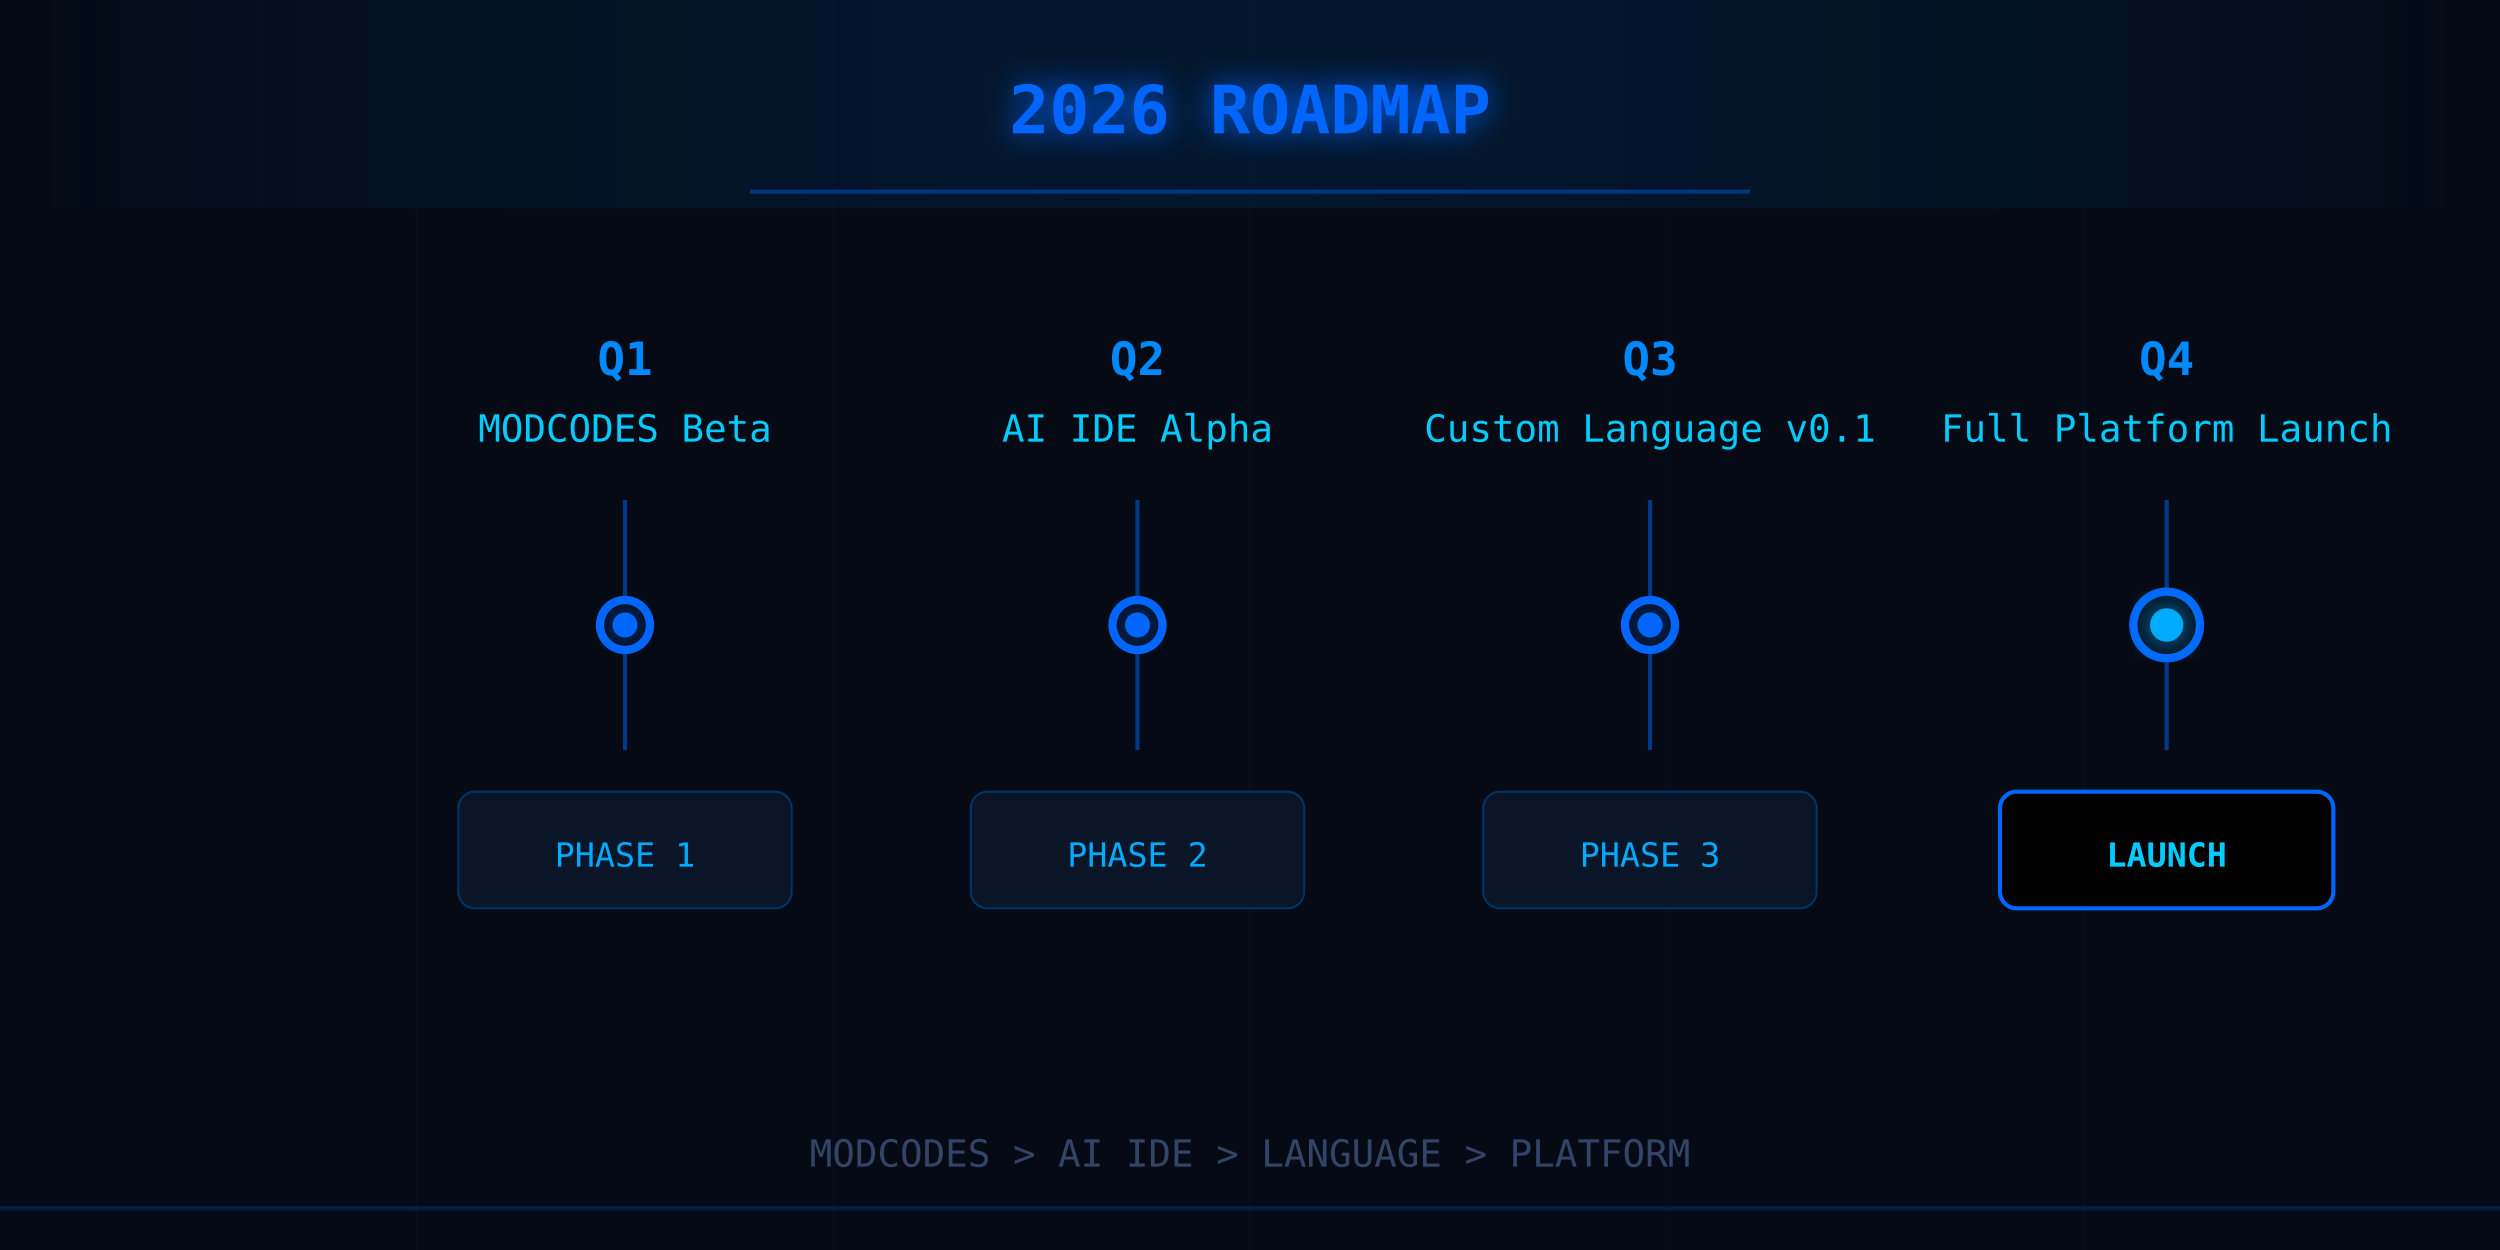
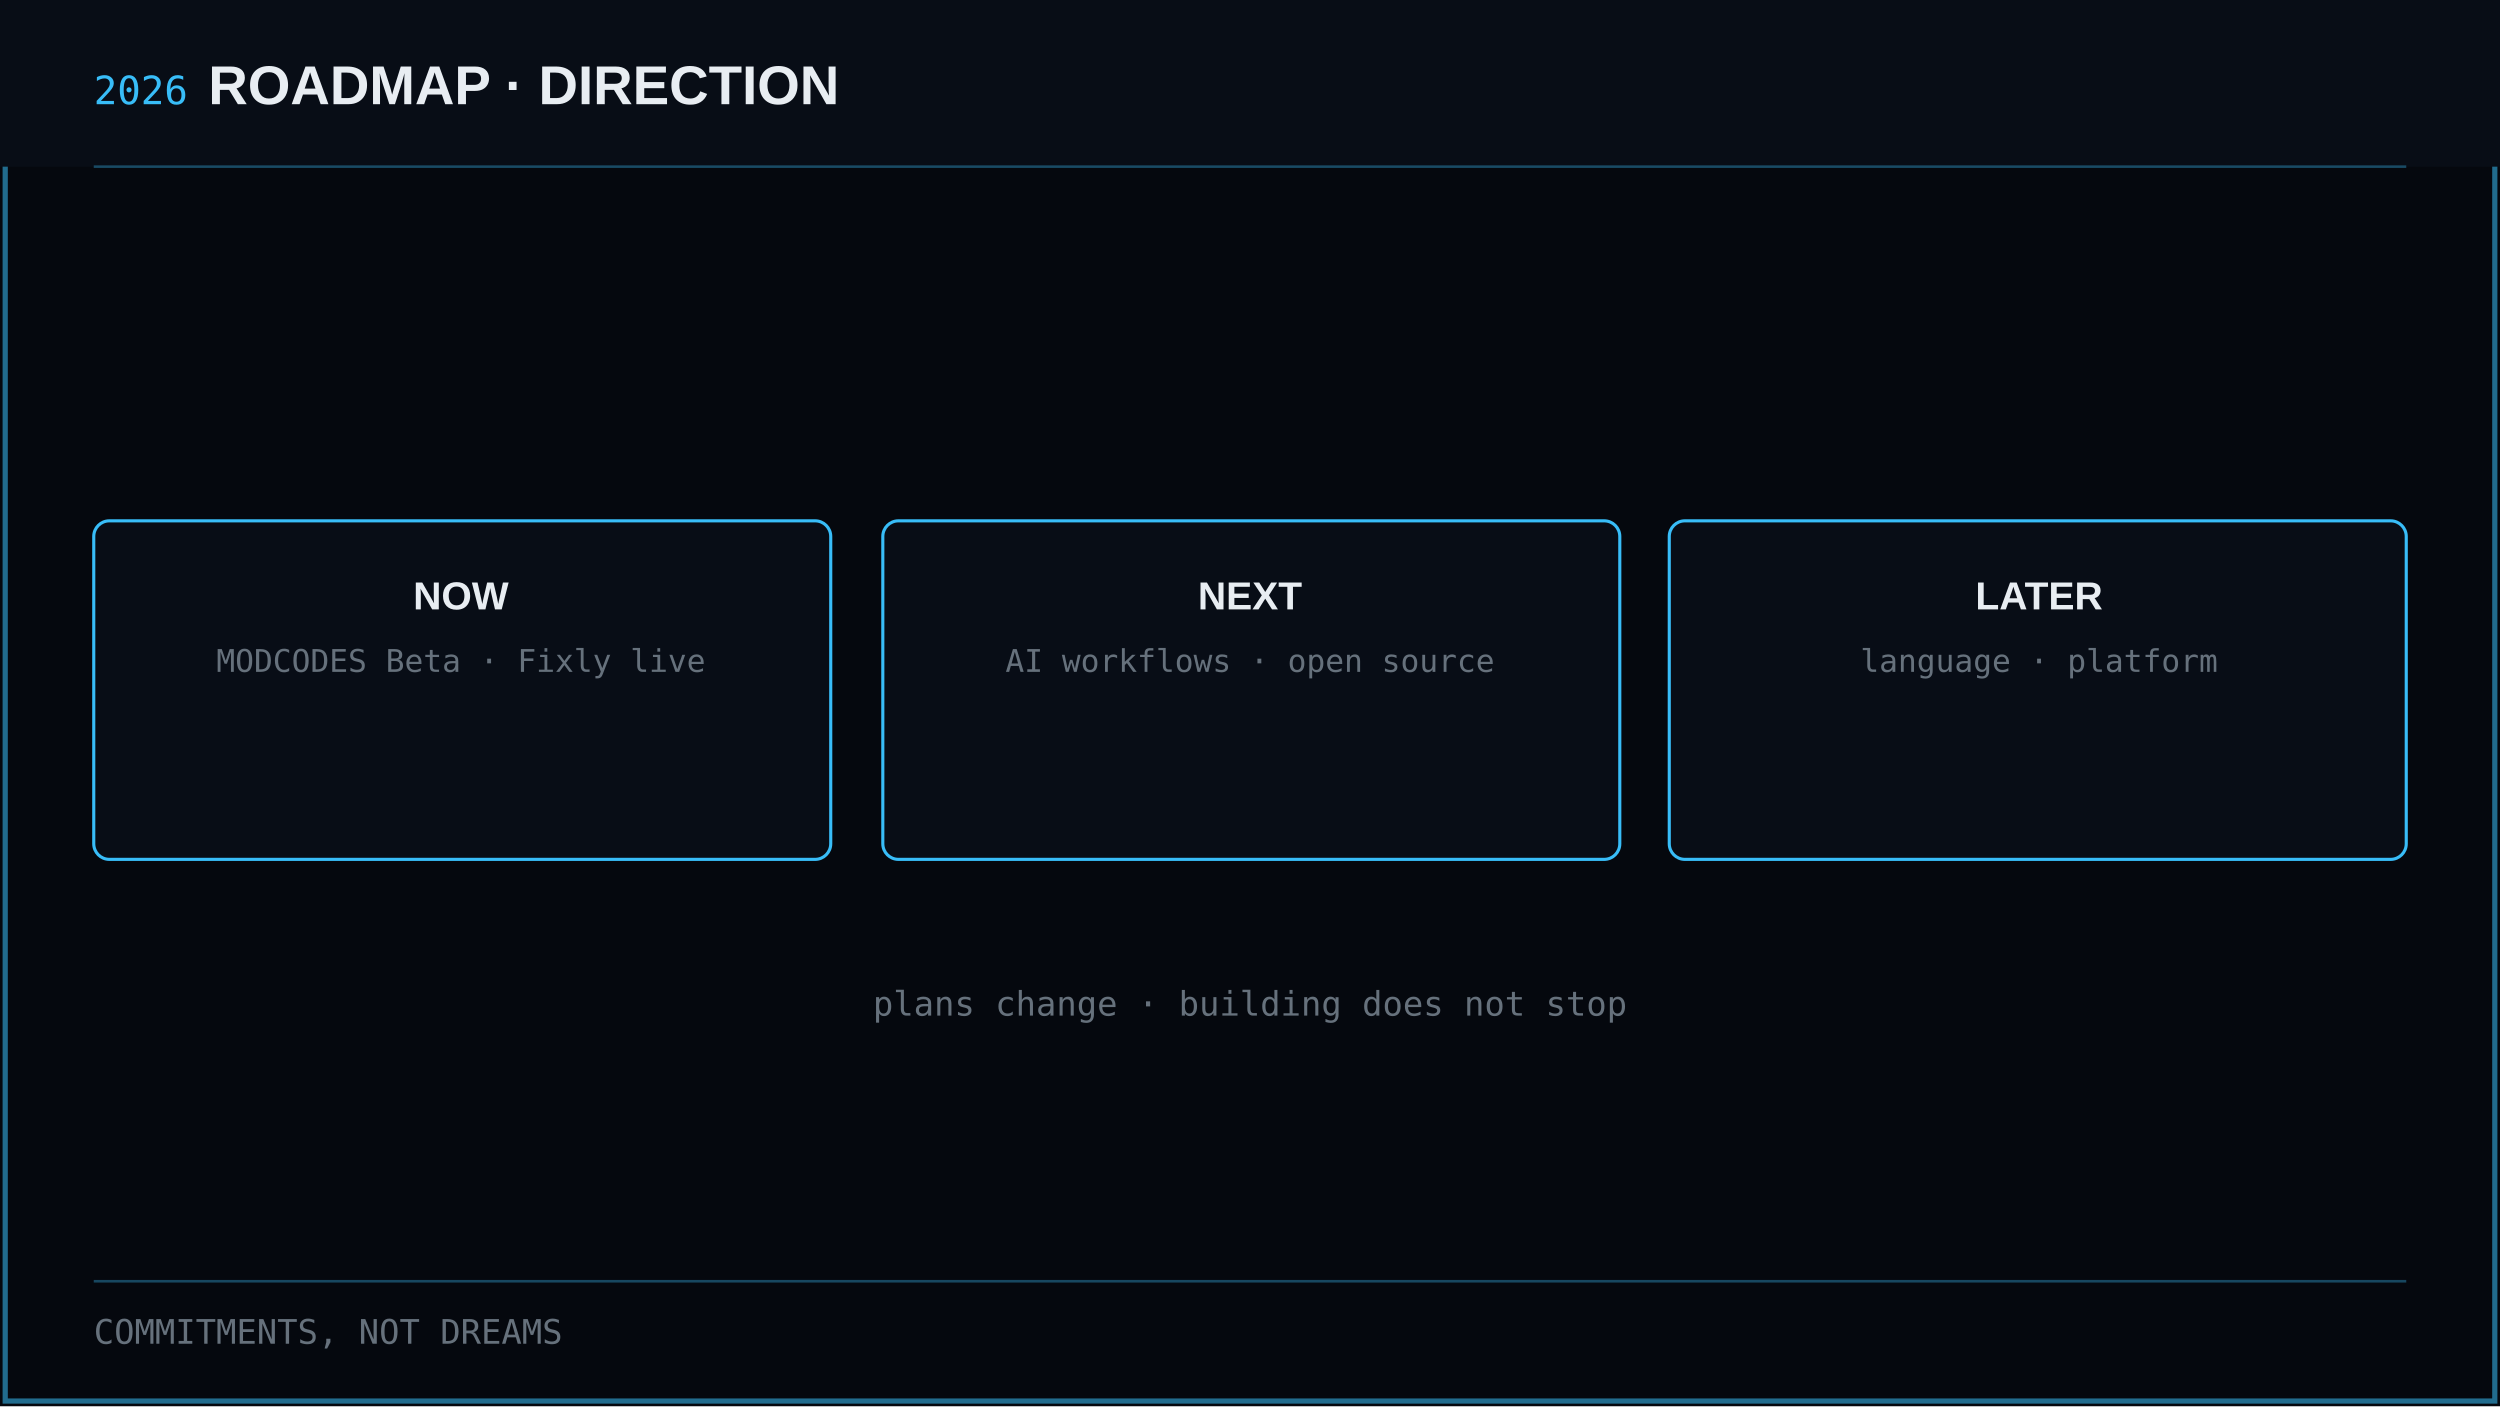
- <svg xmlns="http://www.w3.org/2000/svg" viewBox="0 0 600 300" width="600" height="300">
-   <defs>
-     <filter id="glow" x="-50%" y="-50%" width="200%" height="200%">
-       <feGaussianBlur stdDeviation="4" result="blur" />
-       <feComposite in="SourceGraphic" in2="blur" operator="over" />
-     </filter>
-     <filter id="softGlow" x="-50%" y="-50%" width="200%" height="200%">
-       <feGaussianBlur stdDeviation="8" result="blur" />
-       <feMerge>
-         <feMergeNode in="blur" />
-         <feMergeNode in="SourceGraphic" />
-       </feMerge>
-     </filter>
-     <linearGradient id="headerGrad" x1="0%" y1="0%" x2="100%" y2="0%">
-       <stop offset="0%" style="stop-color:#050a14" />
-       <stop offset="50%" style="stop-color:#002244;stop-opacity:0.5" />
-       <stop offset="100%" style="stop-color:#050a14" />
-     </linearGradient>
-     <linearGradient id="lineGrad" x1="0%" y1="0%" x2="100%" y2="0%">
-       <stop offset="0%" style="stop-color:#0066ff;stop-opacity:0.2" />
-       <stop offset="50%" style="stop-color:#0066ff;stop-opacity:1" />
-       <stop offset="100%" style="stop-color:#0066ff;stop-opacity:0.2" />
-     </linearGradient>
-   </defs>
-   <rect width="600" height="300" fill="#050a14" />
-   <g opacity="0.04" stroke="#0066ff">
-     <line x1="100" y1="0" x2="100" y2="300" stroke-width="0.5" />
-     <line x1="200" y1="0" x2="200" y2="300" stroke-width="0.5" />
-     <line x1="300" y1="0" x2="300" y2="300" stroke-width="0.5" />
-     <line x1="400" y1="0" x2="400" y2="300" stroke-width="0.5" />
-     <line x1="500" y1="0" x2="500" y2="300" stroke-width="0.5" />
-   </g>
-   <rect x="0" y="0" width="600" height="50" fill="url(#headerGrad)" />
-   <text x="300" y="32" text-anchor="middle" font-family="monospace" font-size="16" font-weight="bold" fill="#0066ff" filter="url(#glow)">2026 ROADMAP</text>
-   <line x1="180" y1="46" x2="420" y2="46" stroke="#0066ff" stroke-width="1" opacity="0.4" />
-   <line x1="80" y1="150" x2="520" y2="150" stroke="url(#lineGrad)" stroke-width="2" />
-   <line x1="80" y1="150" x2="520" y2="150" stroke="#0066ff" stroke-width="1" opacity="0.3" filter="url(#softGlow)" />
-   <line x1="150" y1="120" x2="150" y2="180" stroke="#0066ff" stroke-width="1" opacity="0.5" />
-   <circle cx="150" cy="150" r="6" fill="#050a14" stroke="#0066ff" stroke-width="2" />
-   <circle cx="150" cy="150" r="3" fill="#0066ff" filter="url(#glow)" />
-   <text x="150" y="90" text-anchor="middle" font-family="monospace" font-size="11" font-weight="bold" fill="#0088ff">Q1</text>
-   <text x="150" y="106" text-anchor="middle" font-family="monospace" font-size="9" fill="#00ccff">MODCODES Beta</text>
-   <rect x="110" y="190" width="80" height="28" rx="4" fill="#0a1628" stroke="#003366" stroke-width="0.5" />
-   <text x="150" y="208" text-anchor="middle" font-family="monospace" font-size="8" fill="#00aaff">PHASE 1</text>
-   <line x1="273" y1="120" x2="273" y2="180" stroke="#0066ff" stroke-width="1" opacity="0.5" />
-   <circle cx="273" cy="150" r="6" fill="#050a14" stroke="#0066ff" stroke-width="2" />
-   <circle cx="273" cy="150" r="3" fill="#0066ff" filter="url(#glow)" />
-   <text x="273" y="90" text-anchor="middle" font-family="monospace" font-size="11" font-weight="bold" fill="#0088ff">Q2</text>
-   <text x="273" y="106" text-anchor="middle" font-family="monospace" font-size="9" fill="#00ccff">AI IDE Alpha</text>
-   <rect x="233" y="190" width="80" height="28" rx="4" fill="#0a1628" stroke="#003366" stroke-width="0.5" />
-   <text x="273" y="208" text-anchor="middle" font-family="monospace" font-size="8" fill="#00aaff">PHASE 2</text>
-   <line x1="396" y1="120" x2="396" y2="180" stroke="#0066ff" stroke-width="1" opacity="0.5" />
-   <circle cx="396" cy="150" r="6" fill="#050a14" stroke="#0066ff" stroke-width="2" />
-   <circle cx="396" cy="150" r="3" fill="#0066ff" filter="url(#glow)" />
-   <text x="396" y="90" text-anchor="middle" font-family="monospace" font-size="11" font-weight="bold" fill="#0088ff">Q3</text>
-   <text x="396" y="106" text-anchor="middle" font-family="monospace" font-size="9" fill="#00ccff">Custom Language v0.1</text>
-   <rect x="356" y="190" width="80" height="28" rx="4" fill="#0a1628" stroke="#003366" stroke-width="0.5" />
-   <text x="396" y="208" text-anchor="middle" font-family="monospace" font-size="8" fill="#00aaff">PHASE 3</text>
-   <line x1="520" y1="120" x2="520" y2="180" stroke="#0066ff" stroke-width="1" opacity="0.5" />
-   <circle cx="520" cy="150" r="8" fill="#050a14" stroke="#0066ff" stroke-width="2" />
-   <circle cx="520" cy="150" r="4" fill="#00aaff" filter="url(#glow)" />
-   <text x="520" y="90" text-anchor="middle" font-family="monospace" font-size="11" font-weight="bold" fill="#0088ff">Q4</text>
-   <text x="520" y="106" text-anchor="middle" font-family="monospace" font-size="9" fill="#00ccff">Full Platform Launch</text>
-   <rect x="480" y="190" width="80" height="28" rx="4" fill="#0066ff;stop-opacity:0.15" stroke="#0066ff" stroke-width="1" />
-   <text x="520" y="208" text-anchor="middle" font-family="monospace" font-size="8" fill="#00ccff" font-weight="bold">LAUNCH</text>
-   <line x1="0" y1="290" x2="600" y2="290" stroke="#0066ff" stroke-width="1" opacity="0.2" />
-   <text x="300" y="280" text-anchor="middle" font-family="monospace" font-size="9" fill="#334466">MODCODES &gt; AI IDE &gt; LANGUAGE &gt; PLATFORM</text>
+ <svg xmlns="http://www.w3.org/2000/svg" viewBox="0 0 960 540">
+   <rect width="960" height="540" fill="#05080e" />
+   <rect x="2" y="2" width="956" height="536" fill="none" stroke="#38bdf8" stroke-width="2" opacity="0.55" />
+   <rect x="0" y="0" width="960" height="64" fill="#080d16" />
+   <text x="36" y="40" fill="#38bdf8" font-size="15" font-family="'JetBrains Mono', monospace">2026</text>
+   <text x="80" y="40" fill="#e8edf2" font-size="21" font-family="Arial, sans-serif" font-weight="bold">ROADMAP · DIRECTION</text>
+   <line x1="36" y1="64" x2="924" y2="64" stroke="#38bdf8" stroke-width="1" opacity="0.35" />
+   <rect x="36" y="200" width="283" height="130" rx="6" fill="#080d16" stroke="#38bdf8" stroke-width="1.2" />
+   <text x="177" y="234" fill="#e8edf2" font-size="15" font-family="Arial, sans-serif" font-weight="bold" text-anchor="middle">NOW</text>
+   <text x="177" y="258" fill="#66717c" font-size="12" font-family="'JetBrains Mono', monospace" text-anchor="middle">MODCODES Beta · Fixly live</text>
+   <rect x="339" y="200" width="283" height="130" rx="6" fill="#080d16" stroke="#38bdf8" stroke-width="1.2" />
+   <text x="480" y="234" fill="#e8edf2" font-size="15" font-family="Arial, sans-serif" font-weight="bold" text-anchor="middle">NEXT</text>
+   <text x="480" y="258" fill="#66717c" font-size="12" font-family="'JetBrains Mono', monospace" text-anchor="middle">AI workflows · open source</text>
+   <rect x="641" y="200" width="283" height="130" rx="6" fill="#080d16" stroke="#38bdf8" stroke-width="1.2" />
+   <text x="783" y="234" fill="#e8edf2" font-size="15" font-family="Arial, sans-serif" font-weight="bold" text-anchor="middle">LATER</text>
+   <text x="783" y="258" fill="#66717c" font-size="12" font-family="'JetBrains Mono', monospace" text-anchor="middle">language · platform</text>
+   <text x="480" y="390" fill="#66717c" font-size="13" font-family="'JetBrains Mono', monospace" text-anchor="middle">plans change · building does not stop</text>
+   <line x1="36" y1="492" x2="924" y2="492" stroke="#38bdf8" stroke-width="1" opacity="0.35" />
+   <text x="36" y="516" fill="#66717c" font-size="13" font-family="'JetBrains Mono', monospace">COMMITMENTS, NOT DREAMS</text>
</svg>
